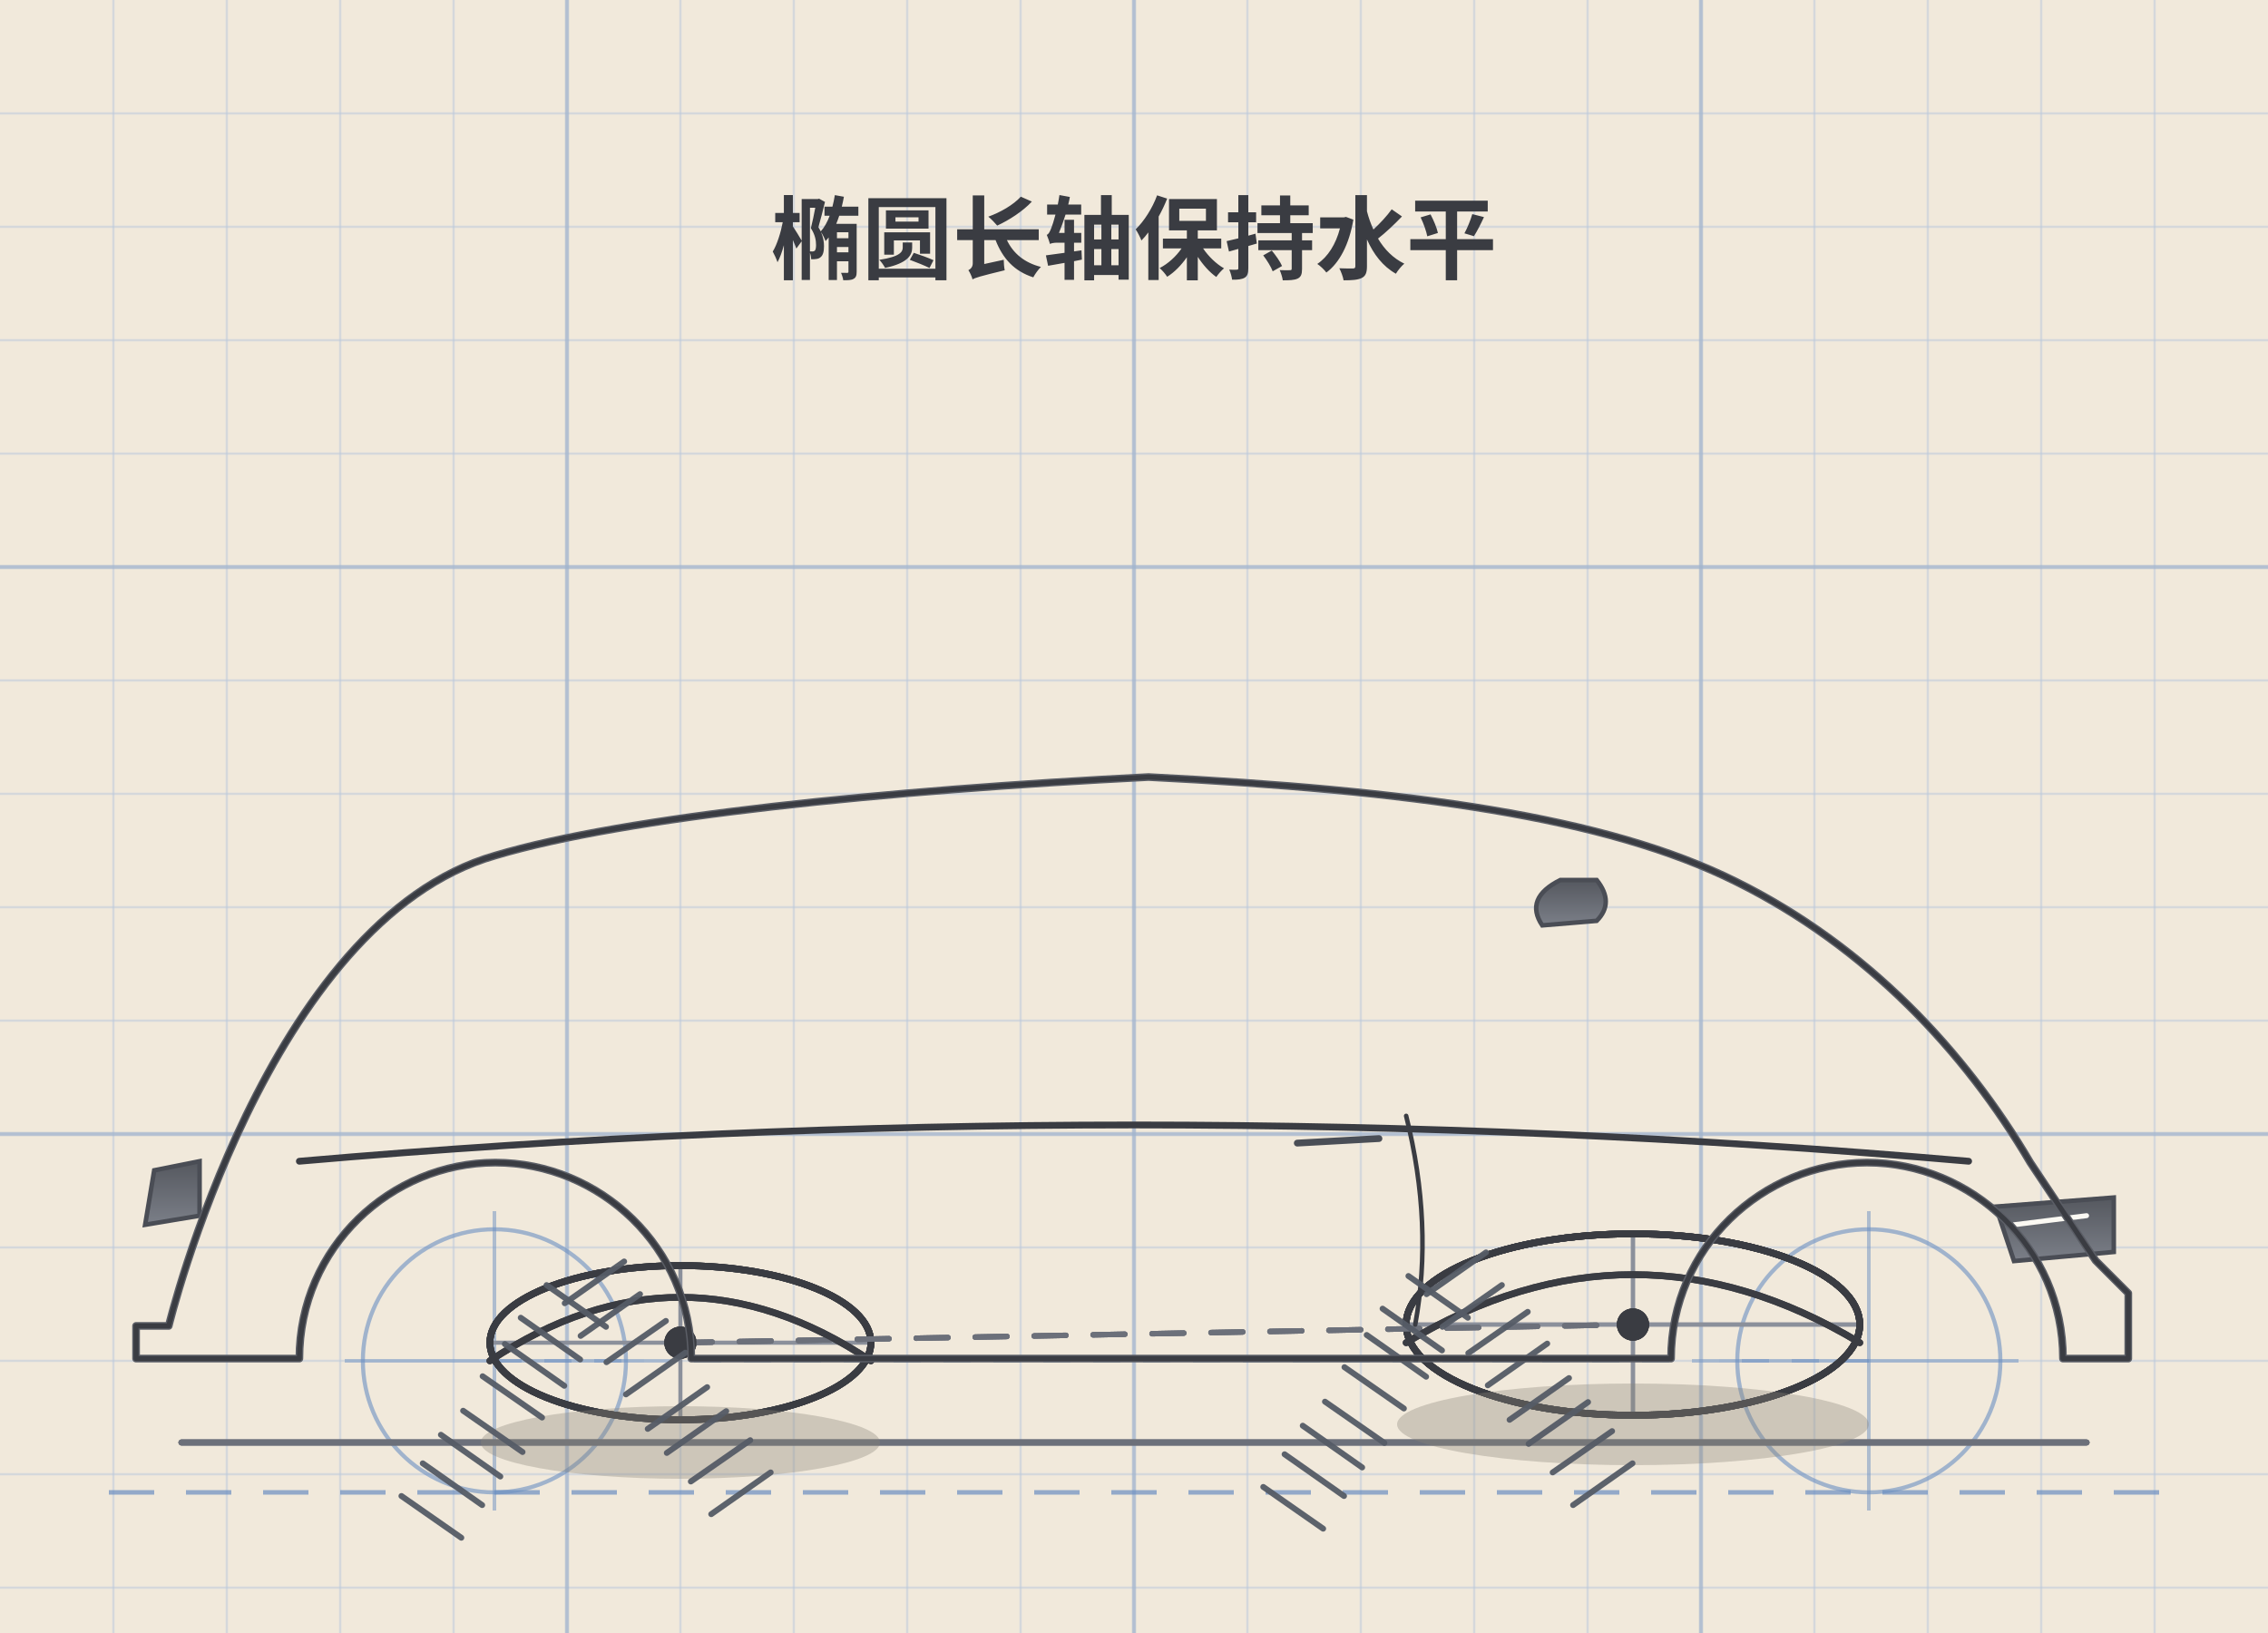
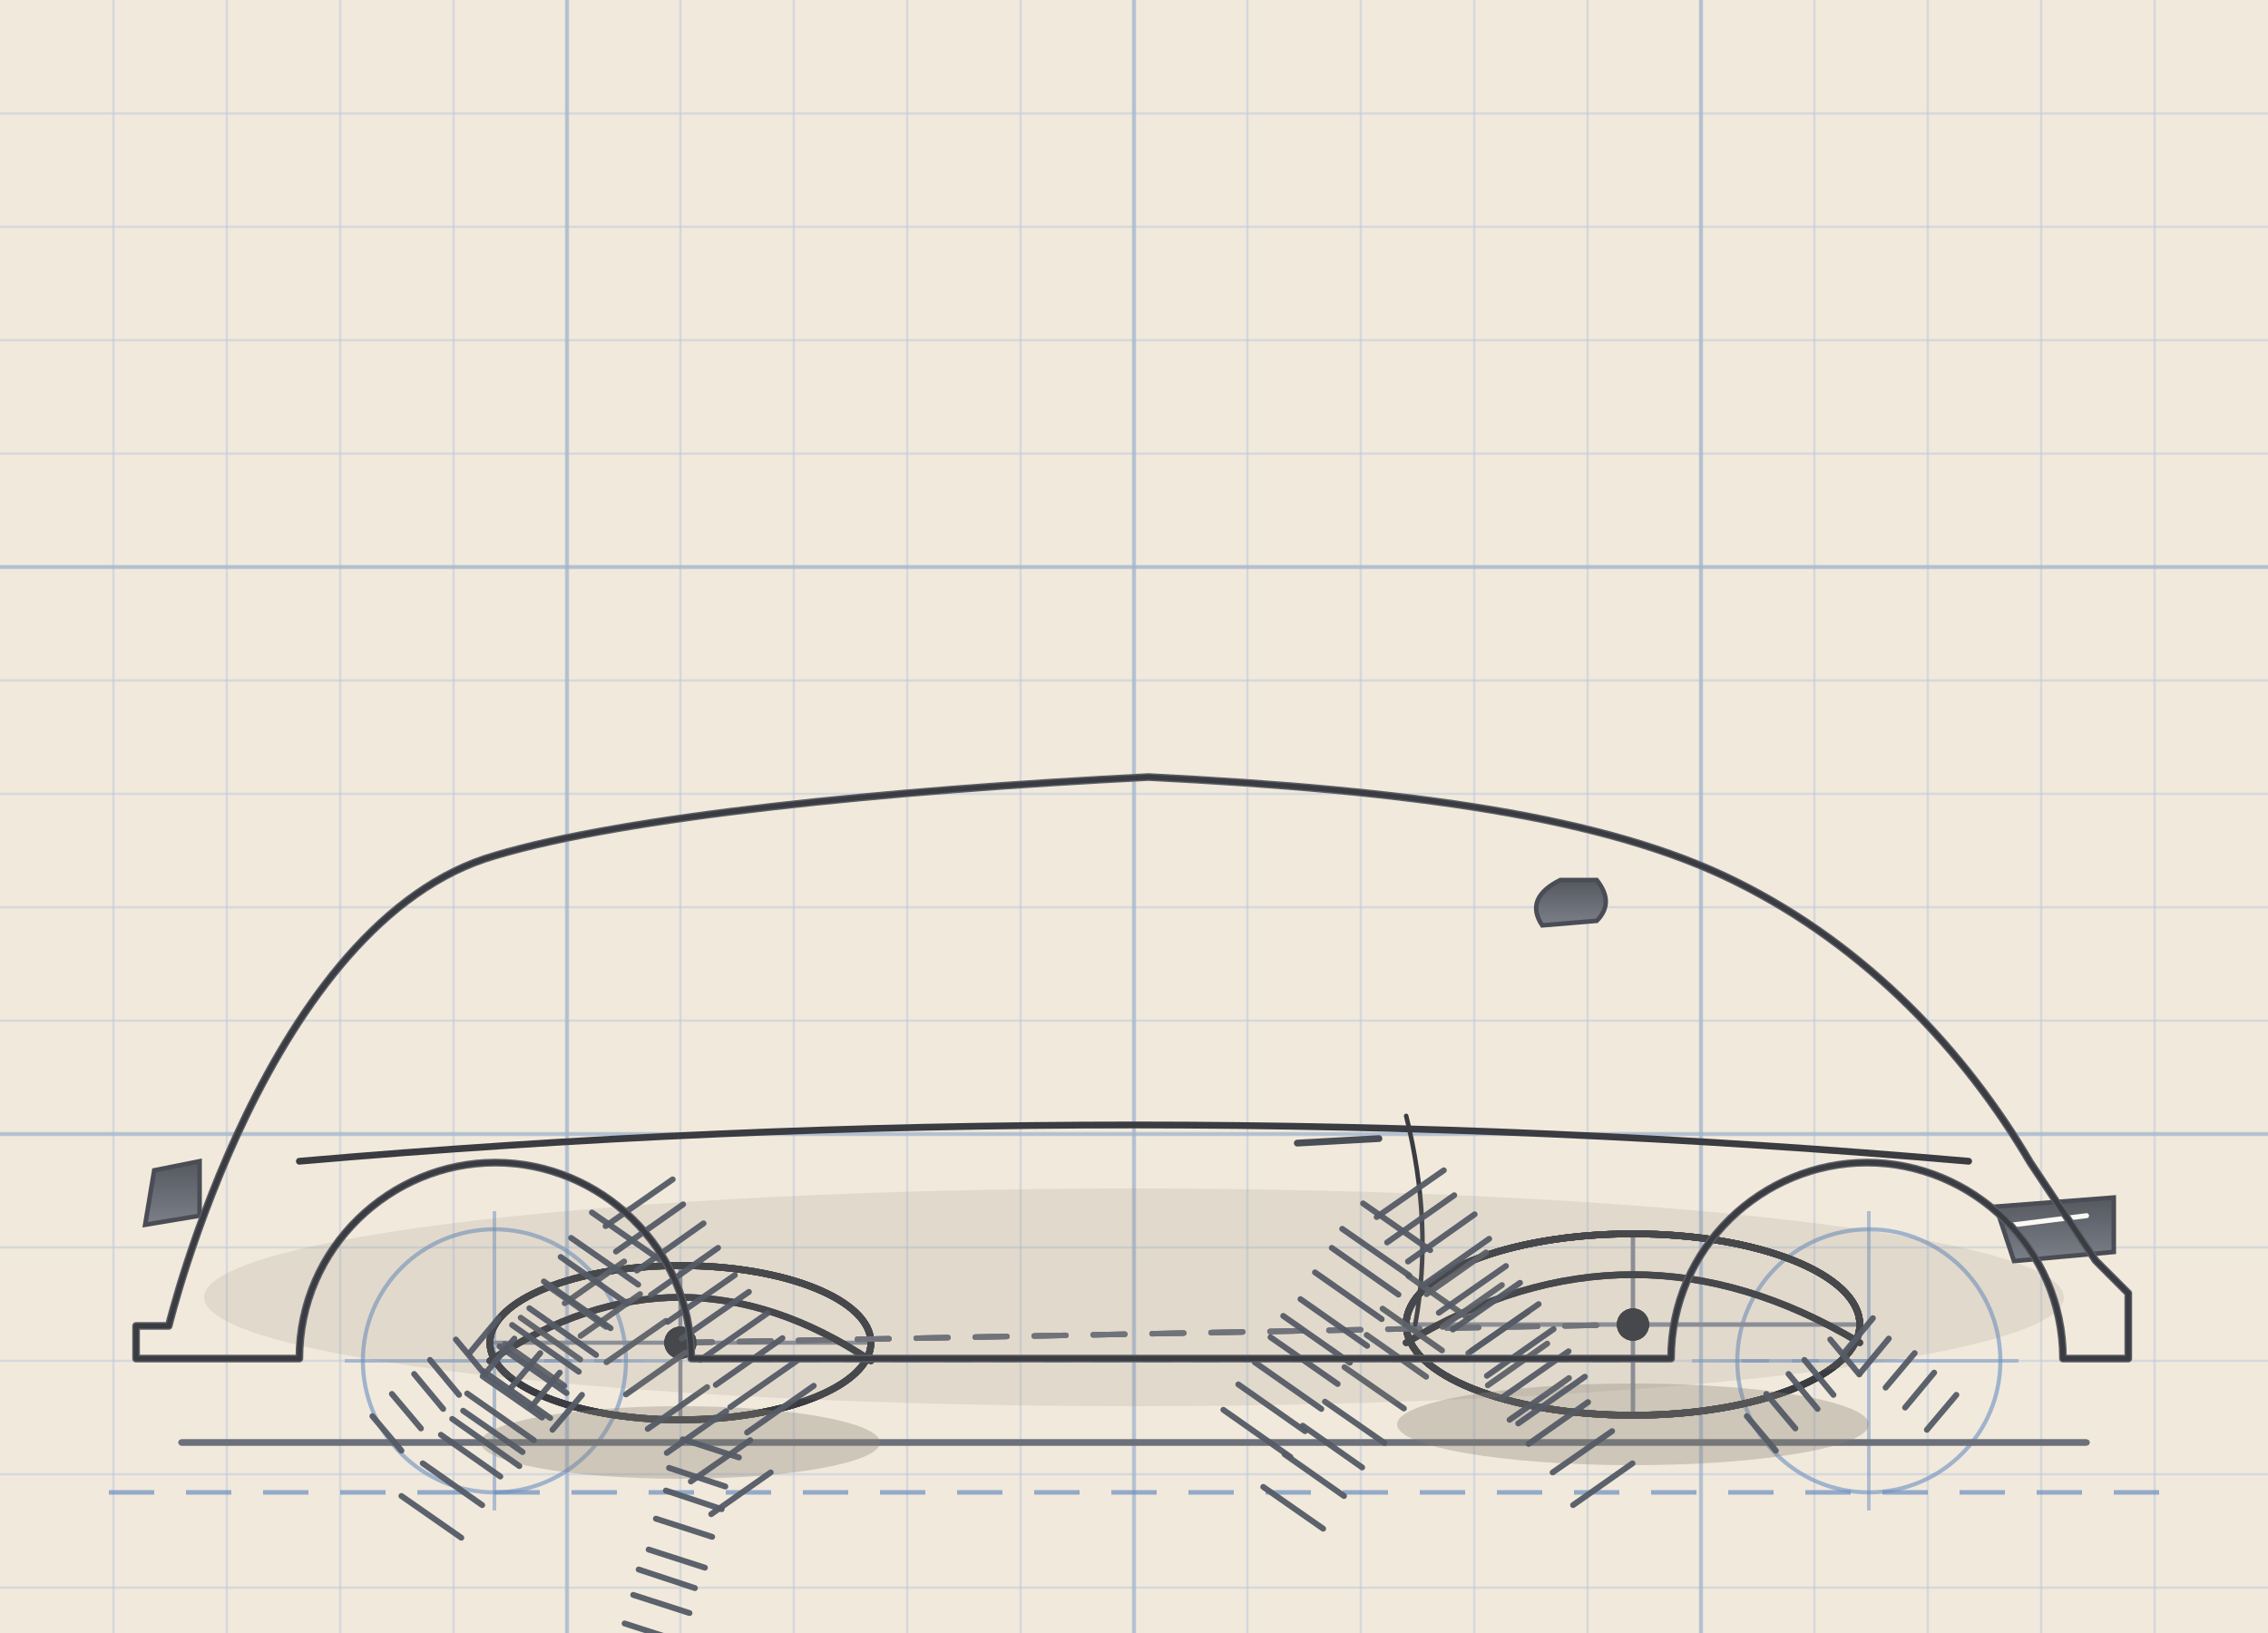
<svg xmlns="http://www.w3.org/2000/svg" viewBox="0 0 500 360" role="img">
  <defs>
    <linearGradient id="gBody" x1="0" y1="0" x2="0" y2="1">
      <stop offset="0%" stop-color="#FBF9F3" />
      <stop offset="18%" stop-color="#E9E4D8" />
      <stop offset="55%" stop-color="#C9C2B2" />
      <stop offset="100%" stop-color="#9C9484" />
    </linearGradient>
    <linearGradient id="gGlass" x1="0" y1="0" x2="0" y2="1">
      <stop offset="0%" stop-color="#55585F" />
      <stop offset="100%" stop-color="#7B7F88" />
    </linearGradient>
    <radialGradient id="gTire" cx="0.5" cy="0.5" r="0.5">
      <stop offset="0%" stop-color="#4A4E55" />
      <stop offset="75%" stop-color="#2D3036" />
      <stop offset="100%" stop-color="#202227" />
    </radialGradient>
    <radialGradient id="gRim" cx="0.5" cy="0.5" r="0.5">
      <stop offset="0%" stop-color="#F3F2EC" />
      <stop offset="70%" stop-color="#C6C1B4" />
      <stop offset="100%" stop-color="#A39C8D" />
    </radialGradient>
    <radialGradient id="gGround" cx="0.5" cy="0.5" r="0.5">
      <stop offset="0%" stop-color="#8A8478" stop-opacity="0.34" />
      <stop offset="100%" stop-color="#8A8478" stop-opacity="0" />
    </radialGradient>
    <radialGradient id="gMetal" cx="0.5" cy="0.36" r="0.66">
      <stop offset="0%" stop-color="#FDFCF8" />
      <stop offset="24%" stop-color="#D4CFC2" />
      <stop offset="48%" stop-color="#8B8478" />
      <stop offset="66%" stop-color="#3A3C42" />
      <stop offset="82%" stop-color="#B9B3A6" />
      <stop offset="100%" stop-color="#6E6A61" />
    </radialGradient>
    <radialGradient id="gMatte" cx="0.5" cy="0.42" r="0.62">
      <stop offset="0%" stop-color="#EFEDE6" />
      <stop offset="55%" stop-color="#B9B4A8" />
      <stop offset="100%" stop-color="#7D786E" />
    </radialGradient>
    <radialGradient id="gGlassBall" cx="0.36" cy="0.32" r="0.7">
      <stop offset="0%" stop-color="#FBF9F3" stop-opacity="0.2" />
      <stop offset="55%" stop-color="#7B7F88" stop-opacity="0.1" />
      <stop offset="100%" stop-color="#3A3C42" stop-opacity="0.38" />
    </radialGradient>
    <linearGradient id="gTonePaper" x1="0" y1="0" x2="0" y2="1">
      <stop offset="0%" stop-color="#D6D0C2" />
      <stop offset="100%" stop-color="#BCB5A5" />
    </linearGradient>
    <linearGradient id="gScreen" x1="0" y1="0" x2="0" y2="1">
      <stop offset="0%" stop-color="#41444C" />
      <stop offset="100%" stop-color="#22242A" />
    </linearGradient>
  </defs>
  <rect x="0" y="0" width="500" height="360" fill="#F1E9DB" />
  <line x1="25" y1="0" x2="25" y2="360" stroke="#B9C8DC" stroke-width="0.5" opacity="0.5" />
  <line x1="50" y1="0" x2="50" y2="360" stroke="#B9C8DC" stroke-width="0.5" opacity="0.5" />
  <line x1="75" y1="0" x2="75" y2="360" stroke="#B9C8DC" stroke-width="0.5" opacity="0.5" />
  <line x1="100" y1="0" x2="100" y2="360" stroke="#B9C8DC" stroke-width="0.5" opacity="0.5" />
  <line x1="125" y1="0" x2="125" y2="360" stroke="#B9C8DC" stroke-width="0.5" opacity="0.5" />
  <line x1="150" y1="0" x2="150" y2="360" stroke="#B9C8DC" stroke-width="0.5" opacity="0.5" />
  <line x1="175" y1="0" x2="175" y2="360" stroke="#B9C8DC" stroke-width="0.5" opacity="0.5" />
  <line x1="200" y1="0" x2="200" y2="360" stroke="#B9C8DC" stroke-width="0.5" opacity="0.5" />
  <line x1="225" y1="0" x2="225" y2="360" stroke="#B9C8DC" stroke-width="0.5" opacity="0.5" />
  <line x1="250" y1="0" x2="250" y2="360" stroke="#B9C8DC" stroke-width="0.5" opacity="0.5" />
  <line x1="275" y1="0" x2="275" y2="360" stroke="#B9C8DC" stroke-width="0.5" opacity="0.5" />
  <line x1="300" y1="0" x2="300" y2="360" stroke="#B9C8DC" stroke-width="0.5" opacity="0.5" />
  <line x1="325" y1="0" x2="325" y2="360" stroke="#B9C8DC" stroke-width="0.5" opacity="0.5" />
  <line x1="350" y1="0" x2="350" y2="360" stroke="#B9C8DC" stroke-width="0.5" opacity="0.5" />
  <line x1="375" y1="0" x2="375" y2="360" stroke="#B9C8DC" stroke-width="0.5" opacity="0.5" />
  <line x1="400" y1="0" x2="400" y2="360" stroke="#B9C8DC" stroke-width="0.5" opacity="0.5" />
  <line x1="425" y1="0" x2="425" y2="360" stroke="#B9C8DC" stroke-width="0.5" opacity="0.5" />
  <line x1="450" y1="0" x2="450" y2="360" stroke="#B9C8DC" stroke-width="0.5" opacity="0.5" />
  <line x1="475" y1="0" x2="475" y2="360" stroke="#B9C8DC" stroke-width="0.5" opacity="0.5" />
  <line x1="0" y1="25" x2="500" y2="25" stroke="#B9C8DC" stroke-width="0.5" opacity="0.5" />
  <line x1="0" y1="50" x2="500" y2="50" stroke="#B9C8DC" stroke-width="0.5" opacity="0.5" />
  <line x1="0" y1="75" x2="500" y2="75" stroke="#B9C8DC" stroke-width="0.5" opacity="0.5" />
  <line x1="0" y1="100" x2="500" y2="100" stroke="#B9C8DC" stroke-width="0.5" opacity="0.5" />
  <line x1="0" y1="125" x2="500" y2="125" stroke="#B9C8DC" stroke-width="0.5" opacity="0.5" />
  <line x1="0" y1="150" x2="500" y2="150" stroke="#B9C8DC" stroke-width="0.5" opacity="0.5" />
  <line x1="0" y1="175" x2="500" y2="175" stroke="#B9C8DC" stroke-width="0.5" opacity="0.5" />
  <line x1="0" y1="200" x2="500" y2="200" stroke="#B9C8DC" stroke-width="0.5" opacity="0.5" />
  <line x1="0" y1="225" x2="500" y2="225" stroke="#B9C8DC" stroke-width="0.5" opacity="0.5" />
  <line x1="0" y1="250" x2="500" y2="250" stroke="#B9C8DC" stroke-width="0.5" opacity="0.5" />
  <line x1="0" y1="275" x2="500" y2="275" stroke="#B9C8DC" stroke-width="0.5" opacity="0.5" />
  <line x1="0" y1="300" x2="500" y2="300" stroke="#B9C8DC" stroke-width="0.5" opacity="0.5" />
  <line x1="0" y1="325" x2="500" y2="325" stroke="#B9C8DC" stroke-width="0.5" opacity="0.5" />
  <line x1="0" y1="350" x2="500" y2="350" stroke="#B9C8DC" stroke-width="0.5" opacity="0.5" />
  <line x1="125" y1="0" x2="125" y2="360" stroke="#9FB2CC" stroke-width="0.9" opacity="0.65" />
  <line x1="250" y1="0" x2="250" y2="360" stroke="#9FB2CC" stroke-width="0.9" opacity="0.65" />
  <line x1="375" y1="0" x2="375" y2="360" stroke="#9FB2CC" stroke-width="0.9" opacity="0.65" />
  <line x1="0" y1="125" x2="500" y2="125" stroke="#9FB2CC" stroke-width="0.9" opacity="0.65" />
  <line x1="0" y1="250" x2="500" y2="250" stroke="#9FB2CC" stroke-width="0.9" opacity="0.65" />
  <line x1="24" y1="329" x2="476" y2="329" stroke="#6B8FC2" stroke-width="1.0" stroke-dasharray="10 7" opacity="0.7" />
  <circle cx="109" cy="300" r="29" stroke="#6B8FC2" stroke-width="0.9" fill="none" opacity="0.6" />
  <line x1="76" y1="300" x2="142" y2="300" stroke="#6B8FC2" stroke-width="0.8" opacity="0.5" />
  <line x1="109" y1="267" x2="109" y2="333" stroke="#6B8FC2" stroke-width="0.8" opacity="0.5" />
  <circle cx="412" cy="300" r="29" stroke="#6B8FC2" stroke-width="0.9" fill="none" opacity="0.6" />
  <line x1="379" y1="300" x2="445" y2="300" stroke="#6B8FC2" stroke-width="0.8" opacity="0.5" />
  <line x1="412" y1="267" x2="412" y2="333" stroke="#6B8FC2" stroke-width="0.8" opacity="0.5" />
  <line x1="109" y1="300" x2="412" y2="300" stroke="#6B8FC2" stroke-width="0.8" stroke-dasharray="6 5" opacity="0.45" />
  <ellipse cx="360" cy="292" rx="50" ry="20" stroke="#3A3C42" stroke-width="1.5" stroke-linecap="round" stroke-linejoin="round" fill="none" />
  <line x1="310" y1="292" x2="410" y2="292" stroke="#8B909B" stroke-width="0.9" stroke-linecap="round" stroke-linejoin="round" />
  <line x1="360" y1="272" x2="360" y2="312" stroke="#8B909B" stroke-width="0.9" stroke-linecap="round" stroke-linejoin="round" />
  <ellipse cx="360" cy="292" rx="50" ry="20" stroke="#3A3C42" stroke-width="1.5" stroke-linecap="round" stroke-linejoin="round" fill="none" />
  <line x1="310" y1="292" x2="410" y2="292" stroke="#8B909B" stroke-width="0.9" stroke-linecap="round" stroke-linejoin="round" />
  <line x1="360" y1="272" x2="360" y2="312" stroke="#8B909B" stroke-width="0.9" stroke-linecap="round" stroke-linejoin="round" />
  <ellipse cx="150" cy="296" rx="42" ry="17" stroke="#3A3C42" stroke-width="1.5" stroke-linecap="round" stroke-linejoin="round" fill="none" />
  <line x1="108" y1="296" x2="192" y2="296" stroke="#8B909B" stroke-width="0.9" stroke-linecap="round" stroke-linejoin="round" />
  <line x1="150" y1="279" x2="150" y2="313" stroke="#8B909B" stroke-width="0.9" stroke-linecap="round" stroke-linejoin="round" />
  <line x1="40" y1="318" x2="460" y2="318" stroke="#6C707A" stroke-width="1.3" stroke-linecap="round" stroke-linejoin="round" />
  <ellipse cx="360" cy="292" rx="50" ry="20" stroke="#3A3C42" stroke-width="1.5" stroke-linecap="round" stroke-linejoin="round" fill="none" />
  <ellipse cx="150" cy="296" rx="42" ry="17" stroke="#3A3C42" stroke-width="1.5" stroke-linecap="round" stroke-linejoin="round" fill="none" />
  <line x1="150" y1="296" x2="360" y2="292" stroke="#6C707A" stroke-width="1.2" stroke-linecap="round" stroke-linejoin="round" stroke-dasharray="7 6" />
  <circle cx="360" cy="292" r="3" stroke="#3A3C42" stroke-width="1.1" stroke-linecap="round" stroke-linejoin="round" fill="#3A3C42" />
  <circle cx="150" cy="296" r="3" stroke="#3A3C42" stroke-width="1.1" stroke-linecap="round" stroke-linejoin="round" fill="#3A3C42" />
  <line x1="40" y1="318" x2="460" y2="318" stroke="#6C707A" stroke-width="1.3" stroke-linecap="round" stroke-linejoin="round" />
  <ellipse cx="360" cy="292" rx="50" ry="20" stroke="#3A3C42" stroke-width="1.5" stroke-linecap="round" stroke-linejoin="round" fill="none" />
  <ellipse cx="150" cy="296" rx="42" ry="17" stroke="#3A3C42" stroke-width="1.5" stroke-linecap="round" stroke-linejoin="round" fill="none" />
  <line x1="150" y1="296" x2="360" y2="292" stroke="#6C707A" stroke-width="1.2" stroke-linecap="round" stroke-linejoin="round" stroke-dasharray="7 6" />
  <circle cx="360" cy="292" r="3" stroke="#3A3C42" stroke-width="1.1" stroke-linecap="round" stroke-linejoin="round" fill="#3A3C42" />
  <circle cx="150" cy="296" r="3" stroke="#3A3C42" stroke-width="1.1" stroke-linecap="round" stroke-linejoin="round" fill="#3A3C42" />
  <line x1="40" y1="318" x2="460" y2="318" stroke="#6C707A" stroke-width="1.3" stroke-linecap="round" stroke-linejoin="round" />
  <path d="M108 300 Q150 272 192 300" stroke="#3A3C42" stroke-width="1.5" stroke-linecap="round" stroke-linejoin="round" fill="none" />
  <path d="M310 296 Q360 266 410 296" stroke="#3A3C42" stroke-width="1.5" stroke-linecap="round" stroke-linejoin="round" fill="none" />
  <ellipse cx="360" cy="292" rx="50" ry="20" stroke="#3A3C42" stroke-width="1.5" stroke-linecap="round" stroke-linejoin="round" fill="none" />
  <ellipse cx="150" cy="296" rx="42" ry="17" stroke="#3A3C42" stroke-width="1.5" stroke-linecap="round" stroke-linejoin="round" fill="none" />
  <line x1="150" y1="296" x2="360" y2="292" stroke="#6C707A" stroke-width="1.2" stroke-linecap="round" stroke-linejoin="round" stroke-dasharray="7 6" />
  <circle cx="360" cy="292" r="3" stroke="#3A3C42" stroke-width="1.1" stroke-linecap="round" stroke-linejoin="round" fill="#3A3C42" />
  <circle cx="150" cy="296" r="3" stroke="#3A3C42" stroke-width="1.1" stroke-linecap="round" stroke-linejoin="round" fill="#3A3C42" />
  <line x1="40" y1="318" x2="460" y2="318" stroke="#6C707A" stroke-width="1.3" stroke-linecap="round" stroke-linejoin="round" />
  <path d="M108 300 Q150 272 192 300" stroke="#3A3C42" stroke-width="1.5" stroke-linecap="round" stroke-linejoin="round" fill="none" />
  <path d="M310 296 Q360 266 410 296" stroke="#3A3C42" stroke-width="1.5" stroke-linecap="round" stroke-linejoin="round" fill="none" />
  <ellipse cx="150" cy="318" rx="44" ry="8" stroke="#3A3C42" stroke-width="0" stroke-linecap="round" stroke-linejoin="round" fill="#8A8478" fill-opacity="0.35" />
  <ellipse cx="360" cy="314" rx="52" ry="9" stroke="#3A3C42" stroke-width="0" stroke-linecap="round" stroke-linejoin="round" fill="#8A8478" fill-opacity="0.35" />
-   <text x="250" y="60" text-anchor="middle" font-size="20" font-family="'Microsoft YaHei', sans-serif" font-weight="600" fill="#3A3C42">椭圆长轴保持水平</text>
  <path d="M310 246 Q316 270 312 292" stroke="#3A3C42" stroke-width="1" stroke-linecap="round" stroke-linejoin="round" fill="none" />
  <line x1="286" y1="252" x2="304" y2="251" stroke="#4A4E56" stroke-width="1.5" stroke-linecap="round" stroke-linejoin="round" />
  <path d="M340 204 Q336 198 344 194 L352 194 Q356 199 352 203 Z" fill="url(#gGlass)" stroke="#4A4D55" stroke-width="1.0" />
  <path d="M440 266 L466 264 L466 276 L444 278 Z" fill="url(#gGlass)" stroke="#4A4D55" stroke-width="1.0" />
  <path d="M444 270 L460 268" stroke="#FBF9F3" stroke-width="1.1" stroke-linecap="round" stroke-linejoin="round" fill="none" />
  <path d="M34 258 L44 256 L44 268 L32 270 Z" fill="url(#gGlass)" stroke="#4A4D55" stroke-width="1.0" />
  <line x1="120.5" y1="283.3" x2="133.6" y2="292.5" stroke="#555B66" stroke-width="1.3" stroke-linecap="round" stroke-linejoin="round" opacity="0.95" />
  <line x1="114.8" y1="290.5" x2="127.9" y2="299.7" stroke="#555B66" stroke-width="1.3" stroke-linecap="round" stroke-linejoin="round" opacity="0.95" />
  <line x1="111.3" y1="296.3" x2="124.4" y2="305.5" stroke="#555B66" stroke-width="1.3" stroke-linecap="round" stroke-linejoin="round" opacity="0.95" />
  <line x1="106.4" y1="303.4" x2="119.5" y2="312.5" stroke="#555B66" stroke-width="1.3" stroke-linecap="round" stroke-linejoin="round" opacity="0.95" />
  <line x1="102.1" y1="311.0" x2="115.2" y2="320.1" stroke="#555B66" stroke-width="1.3" stroke-linecap="round" stroke-linejoin="round" opacity="0.95" />
  <line x1="97.2" y1="316.3" x2="110.3" y2="325.5" stroke="#555B66" stroke-width="1.3" stroke-linecap="round" stroke-linejoin="round" opacity="0.95" />
  <line x1="93.2" y1="322.6" x2="106.3" y2="331.8" stroke="#555B66" stroke-width="1.3" stroke-linecap="round" stroke-linejoin="round" opacity="0.95" />
  <line x1="88.5" y1="329.8" x2="101.7" y2="339.0" stroke="#555B66" stroke-width="1.3" stroke-linecap="round" stroke-linejoin="round" opacity="0.95" />
  <line x1="124.5" y1="287.3" x2="137.6" y2="278.1" stroke="#555B66" stroke-width="1.3" stroke-linecap="round" stroke-linejoin="round" opacity="0.95" />
  <line x1="128.0" y1="294.5" x2="141.1" y2="285.3" stroke="#555B66" stroke-width="1.3" stroke-linecap="round" stroke-linejoin="round" opacity="0.95" />
  <line x1="133.7" y1="300.3" x2="146.8" y2="291.2" stroke="#555B66" stroke-width="1.3" stroke-linecap="round" stroke-linejoin="round" opacity="0.95" />
  <line x1="138.0" y1="307.4" x2="151.1" y2="298.2" stroke="#555B66" stroke-width="1.3" stroke-linecap="round" stroke-linejoin="round" opacity="0.95" />
  <line x1="142.8" y1="315.0" x2="155.9" y2="305.8" stroke="#555B66" stroke-width="1.3" stroke-linecap="round" stroke-linejoin="round" opacity="0.95" />
  <line x1="147.0" y1="320.3" x2="160.1" y2="311.1" stroke="#555B66" stroke-width="1.3" stroke-linecap="round" stroke-linejoin="round" opacity="0.95" />
  <line x1="152.3" y1="326.6" x2="165.4" y2="317.5" stroke="#555B66" stroke-width="1.3" stroke-linecap="round" stroke-linejoin="round" opacity="0.95" />
  <line x1="156.8" y1="333.8" x2="169.9" y2="324.6" stroke="#555B66" stroke-width="1.3" stroke-linecap="round" stroke-linejoin="round" opacity="0.95" />
  <line x1="310.5" y1="281.3" x2="323.6" y2="290.5" stroke="#555B66" stroke-width="1.3" stroke-linecap="round" stroke-linejoin="round" opacity="0.95" />
  <line x1="304.8" y1="288.5" x2="317.9" y2="297.7" stroke="#555B66" stroke-width="1.3" stroke-linecap="round" stroke-linejoin="round" opacity="0.95" />
  <line x1="301.3" y1="294.3" x2="314.4" y2="303.5" stroke="#555B66" stroke-width="1.3" stroke-linecap="round" stroke-linejoin="round" opacity="0.95" />
  <line x1="296.4" y1="301.4" x2="309.5" y2="310.5" stroke="#555B66" stroke-width="1.3" stroke-linecap="round" stroke-linejoin="round" opacity="0.95" />
  <line x1="292.1" y1="309.0" x2="305.2" y2="318.1" stroke="#555B66" stroke-width="1.3" stroke-linecap="round" stroke-linejoin="round" opacity="0.95" />
  <line x1="287.2" y1="314.3" x2="300.3" y2="323.5" stroke="#555B66" stroke-width="1.3" stroke-linecap="round" stroke-linejoin="round" opacity="0.95" />
  <line x1="283.2" y1="320.6" x2="296.3" y2="329.8" stroke="#555B66" stroke-width="1.3" stroke-linecap="round" stroke-linejoin="round" opacity="0.95" />
  <line x1="278.5" y1="327.8" x2="291.7" y2="337.0" stroke="#555B66" stroke-width="1.3" stroke-linecap="round" stroke-linejoin="round" opacity="0.95" />
  <line x1="314.5" y1="285.3" x2="327.6" y2="276.1" stroke="#555B66" stroke-width="1.3" stroke-linecap="round" stroke-linejoin="round" opacity="0.95" />
  <line x1="318.0" y1="292.5" x2="331.1" y2="283.3" stroke="#555B66" stroke-width="1.3" stroke-linecap="round" stroke-linejoin="round" opacity="0.95" />
  <line x1="323.7" y1="298.3" x2="336.8" y2="289.2" stroke="#555B66" stroke-width="1.3" stroke-linecap="round" stroke-linejoin="round" opacity="0.95" />
  <line x1="328.0" y1="305.4" x2="341.1" y2="296.2" stroke="#555B66" stroke-width="1.3" stroke-linecap="round" stroke-linejoin="round" opacity="0.95" />
  <line x1="332.8" y1="313.0" x2="345.9" y2="303.8" stroke="#555B66" stroke-width="1.3" stroke-linecap="round" stroke-linejoin="round" opacity="0.95" />
  <line x1="337.0" y1="318.3" x2="350.1" y2="309.1" stroke="#555B66" stroke-width="1.3" stroke-linecap="round" stroke-linejoin="round" opacity="0.95" />
  <line x1="342.3" y1="324.6" x2="355.4" y2="315.5" stroke="#555B66" stroke-width="1.3" stroke-linecap="round" stroke-linejoin="round" opacity="0.95" />
  <line x1="346.8" y1="331.8" x2="359.9" y2="322.6" stroke="#555B66" stroke-width="1.3" stroke-linecap="round" stroke-linejoin="round" opacity="0.95" />
+   <ellipse cx="250" cy="286" rx="205" ry="24" fill="#8A8478" opacity="0.16" />
+   <line x1="130.5" y1="267.3" x2="145.3" y2="277.6" stroke="#555B66" stroke-width="1.3" stroke-linecap="round" stroke-linejoin="round" opacity="0.95" />
+   <line x1="125.9" y1="272.9" x2="140.7" y2="283.2" stroke="#555B66" stroke-width="1.3" stroke-linecap="round" stroke-linejoin="round" opacity="0.95" />
+   <line x1="123.6" y1="277.1" x2="138.3" y2="287.4" stroke="#555B66" stroke-width="1.3" stroke-linecap="round" stroke-linejoin="round" opacity="0.95" />
+   <line x1="119.9" y1="282.5" x2="134.6" y2="292.8" stroke="#555B66" stroke-width="1.3" stroke-linecap="round" stroke-linejoin="round" opacity="0.95" />
+   <line x1="116.7" y1="288.4" x2="131.4" y2="298.7" stroke="#555B66" stroke-width="1.3" stroke-linecap="round" stroke-linejoin="round" opacity="0.95" />
+   <line x1="112.9" y1="292.1" x2="127.6" y2="302.4" stroke="#555B66" stroke-width="1.3" stroke-linecap="round" stroke-linejoin="round" opacity="0.95" />
+   <line x1="110.1" y1="296.8" x2="124.9" y2="307.1" stroke="#555B66" stroke-width="1.3" stroke-linecap="round" stroke-linejoin="round" opacity="0.95" />
+   <line x1="106.6" y1="302.3" x2="121.3" y2="312.6" stroke="#555B66" stroke-width="1.3" stroke-linecap="round" stroke-linejoin="round" opacity="0.95" />
+   <line x1="103.0" y1="307.2" x2="117.7" y2="317.5" stroke="#555B66" stroke-width="1.3" stroke-linecap="round" stroke-linejoin="round" opacity="0.95" />
+   <line x1="99.7" y1="312.8" x2="114.5" y2="323.2" stroke="#555B66" stroke-width="1.3" stroke-linecap="round" stroke-linejoin="round" opacity="0.95" />
+   <line x1="133.5" y1="270.3" x2="148.3" y2="260.0" stroke="#555B66" stroke-width="1.3" stroke-linecap="round" stroke-linejoin="round" opacity="0.95" />
+   <line x1="135.8" y1="275.9" x2="150.6" y2="265.5" stroke="#555B66" stroke-width="1.3" stroke-linecap="round" stroke-linejoin="round" opacity="0.95" />
+   <line x1="140.4" y1="280.1" x2="155.1" y2="269.7" stroke="#555B66" stroke-width="1.3" stroke-linecap="round" stroke-linejoin="round" opacity="0.95" />
+   <line x1="143.5" y1="285.5" x2="158.3" y2="275.1" stroke="#555B66" stroke-width="1.3" stroke-linecap="round" stroke-linejoin="round" opacity="0.95" />
+   <line x1="147.2" y1="291.4" x2="162.0" y2="281.1" stroke="#555B66" stroke-width="1.3" stroke-linecap="round" stroke-linejoin="round" opacity="0.95" />
+   <line x1="150.3" y1="295.1" x2="165.1" y2="284.8" stroke="#555B66" stroke-width="1.3" stroke-linecap="round" stroke-linejoin="round" opacity="0.95" />
+   <line x1="154.4" y1="299.8" x2="169.2" y2="289.5" stroke="#555B66" stroke-width="1.3" stroke-linecap="round" stroke-linejoin="round" opacity="0.95" />
+   <line x1="157.8" y1="305.3" x2="172.5" y2="295.0" stroke="#555B66" stroke-width="1.3" stroke-linecap="round" stroke-linejoin="round" opacity="0.95" />
+   <line x1="161.0" y1="310.2" x2="175.8" y2="299.9" stroke="#555B66" stroke-width="1.3" stroke-linecap="round" stroke-linejoin="round" opacity="0.95" />
+   <line x1="164.7" y1="315.8" x2="179.4" y2="305.5" stroke="#555B66" stroke-width="1.3" stroke-linecap="round" stroke-linejoin="round" opacity="0.95" />
+   <line x1="300.5" y1="265.3" x2="315.3" y2="275.6" stroke="#555B66" stroke-width="1.3" stroke-linecap="round" stroke-linejoin="round" opacity="0.95" />
+   <line x1="295.9" y1="270.9" x2="310.7" y2="281.2" stroke="#555B66" stroke-width="1.3" stroke-linecap="round" stroke-linejoin="round" opacity="0.95" />
+   <line x1="293.6" y1="275.1" x2="308.3" y2="285.4" stroke="#555B66" stroke-width="1.3" stroke-linecap="round" stroke-linejoin="round" opacity="0.95" />
+   <line x1="289.9" y1="280.5" x2="304.6" y2="290.8" stroke="#555B66" stroke-width="1.3" stroke-linecap="round" stroke-linejoin="round" opacity="0.95" />
+   <line x1="286.7" y1="286.4" x2="301.4" y2="296.7" stroke="#555B66" stroke-width="1.3" stroke-linecap="round" stroke-linejoin="round" opacity="0.95" />
+   <line x1="282.9" y1="290.1" x2="297.6" y2="300.4" stroke="#555B66" stroke-width="1.3" stroke-linecap="round" stroke-linejoin="round" opacity="0.95" />
+   <line x1="280.1" y1="294.8" x2="294.9" y2="305.1" stroke="#555B66" stroke-width="1.3" stroke-linecap="round" stroke-linejoin="round" opacity="0.95" />
+   <line x1="276.6" y1="300.3" x2="291.3" y2="310.6" stroke="#555B66" stroke-width="1.3" stroke-linecap="round" stroke-linejoin="round" opacity="0.95" />
+   <line x1="273.0" y1="305.2" x2="287.7" y2="315.5" stroke="#555B66" stroke-width="1.3" stroke-linecap="round" stroke-linejoin="round" opacity="0.95" />
+   <line x1="269.7" y1="310.8" x2="284.5" y2="321.2" stroke="#555B66" stroke-width="1.3" stroke-linecap="round" stroke-linejoin="round" opacity="0.95" />
+   <line x1="303.5" y1="268.3" x2="318.3" y2="258.0" stroke="#555B66" stroke-width="1.3" stroke-linecap="round" stroke-linejoin="round" opacity="0.95" />
+   <line x1="305.8" y1="273.9" x2="320.6" y2="263.5" stroke="#555B66" stroke-width="1.3" stroke-linecap="round" stroke-linejoin="round" opacity="0.95" />
+   <line x1="310.4" y1="278.1" x2="325.1" y2="267.7" stroke="#555B66" stroke-width="1.3" stroke-linecap="round" stroke-linejoin="round" opacity="0.95" />
+   <line x1="313.5" y1="283.5" x2="328.3" y2="273.1" stroke="#555B66" stroke-width="1.3" stroke-linecap="round" stroke-linejoin="round" opacity="0.95" />
+   <line x1="317.2" y1="289.4" x2="332.0" y2="279.1" stroke="#555B66" stroke-width="1.3" stroke-linecap="round" stroke-linejoin="round" opacity="0.95" />
+   <line x1="320.3" y1="293.1" x2="335.1" y2="282.8" stroke="#555B66" stroke-width="1.3" stroke-linecap="round" stroke-linejoin="round" opacity="0.95" />
+   <line x1="324.4" y1="297.8" x2="339.2" y2="287.5" stroke="#555B66" stroke-width="1.3" stroke-linecap="round" stroke-linejoin="round" opacity="0.95" />
+   <line x1="327.8" y1="303.3" x2="342.5" y2="293.0" stroke="#555B66" stroke-width="1.3" stroke-linecap="round" stroke-linejoin="round" opacity="0.95" />
+   <line x1="331.0" y1="308.2" x2="345.8" y2="297.9" stroke="#555B66" stroke-width="1.3" stroke-linecap="round" stroke-linejoin="round" opacity="0.95" />
+   <line x1="334.7" y1="313.8" x2="349.4" y2="303.5" stroke="#555B66" stroke-width="1.3" stroke-linecap="round" stroke-linejoin="round" opacity="0.95" />
+   <line x1="100.5" y1="295.3" x2="106.9" y2="303.0" stroke="#555B66" stroke-width="1.3" stroke-linecap="round" stroke-linejoin="round" opacity="0.95" />
+   <line x1="94.8" y1="299.8" x2="101.2" y2="307.5" stroke="#555B66" stroke-width="1.3" stroke-linecap="round" stroke-linejoin="round" opacity="0.95" />
+   <line x1="91.3" y1="302.9" x2="97.7" y2="310.6" stroke="#555B66" stroke-width="1.3" stroke-linecap="round" stroke-linejoin="round" opacity="0.95" />
+   <line x1="86.4" y1="307.3" x2="92.8" y2="314.9" stroke="#555B66" stroke-width="1.3" stroke-linecap="round" stroke-linejoin="round" opacity="0.95" />
+   <line x1="82.1" y1="312.2" x2="88.5" y2="319.8" stroke="#555B66" stroke-width="1.3" stroke-linecap="round" stroke-linejoin="round" opacity="0.95" />
+   <line x1="103.5" y1="298.3" x2="109.9" y2="290.6" stroke="#555B66" stroke-width="1.3" stroke-linecap="round" stroke-linejoin="round" opacity="0.95" />
+   <line x1="107.0" y1="302.8" x2="113.4" y2="295.1" stroke="#555B66" stroke-width="1.3" stroke-linecap="round" stroke-linejoin="round" opacity="0.95" />
+   <line x1="112.7" y1="305.9" x2="119.1" y2="298.3" stroke="#555B66" stroke-width="1.3" stroke-linecap="round" stroke-linejoin="round" opacity="0.95" />
+   <line x1="117.0" y1="310.3" x2="123.4" y2="302.6" stroke="#555B66" stroke-width="1.3" stroke-linecap="round" stroke-linejoin="round" opacity="0.95" />
+   <line x1="121.8" y1="315.2" x2="128.3" y2="307.5" stroke="#555B66" stroke-width="1.3" stroke-linecap="round" stroke-linejoin="round" opacity="0.95" />
+   <line x1="403.5" y1="295.3" x2="409.9" y2="303.0" stroke="#555B66" stroke-width="1.3" stroke-linecap="round" stroke-linejoin="round" opacity="0.95" />
+   <line x1="397.8" y1="299.8" x2="404.2" y2="307.5" stroke="#555B66" stroke-width="1.3" stroke-linecap="round" stroke-linejoin="round" opacity="0.95" />
+   <line x1="394.3" y1="302.9" x2="400.7" y2="310.6" stroke="#555B66" stroke-width="1.3" stroke-linecap="round" stroke-linejoin="round" opacity="0.95" />
+   <line x1="389.4" y1="307.3" x2="395.8" y2="314.9" stroke="#555B66" stroke-width="1.3" stroke-linecap="round" stroke-linejoin="round" opacity="0.95" />
+   <line x1="385.1" y1="312.2" x2="391.5" y2="319.8" stroke="#555B66" stroke-width="1.3" stroke-linecap="round" stroke-linejoin="round" opacity="0.95" />
+   <line x1="406.5" y1="298.3" x2="412.9" y2="290.6" stroke="#555B66" stroke-width="1.3" stroke-linecap="round" stroke-linejoin="round" opacity="0.95" />
+   <line x1="410.0" y1="302.8" x2="416.4" y2="295.1" stroke="#555B66" stroke-width="1.3" stroke-linecap="round" stroke-linejoin="round" opacity="0.95" />
+   <line x1="415.7" y1="305.9" x2="422.1" y2="298.3" stroke="#555B66" stroke-width="1.3" stroke-linecap="round" stroke-linejoin="round" opacity="0.95" />
+   <line x1="420.0" y1="310.3" x2="426.4" y2="302.6" stroke="#555B66" stroke-width="1.3" stroke-linecap="round" stroke-linejoin="round" opacity="0.95" />
+   <line x1="424.8" y1="315.2" x2="431.3" y2="307.5" stroke="#555B66" stroke-width="1.3" stroke-linecap="round" stroke-linejoin="round" opacity="0.95" />
+   <line x1="150.5" y1="317.3" x2="162.9" y2="321.3" stroke="#555B66" stroke-width="1.3" stroke-linecap="round" stroke-linejoin="round" opacity="0.95" />
+   <line x1="147.5" y1="323.6" x2="159.9" y2="327.7" stroke="#555B66" stroke-width="1.3" stroke-linecap="round" stroke-linejoin="round" opacity="0.95" />
+   <line x1="146.8" y1="328.6" x2="159.1" y2="332.7" stroke="#555B66" stroke-width="1.3" stroke-linecap="round" stroke-linejoin="round" opacity="0.95" />
+   <line x1="144.6" y1="334.8" x2="157.0" y2="338.8" stroke="#555B66" stroke-width="1.3" stroke-linecap="round" stroke-linejoin="round" opacity="0.95" />
+   <line x1="143.0" y1="341.6" x2="155.4" y2="345.6" stroke="#555B66" stroke-width="1.3" stroke-linecap="round" stroke-linejoin="round" opacity="0.95" />
+   <line x1="140.8" y1="346.0" x2="153.2" y2="350.1" stroke="#555B66" stroke-width="1.3" stroke-linecap="round" stroke-linejoin="round" opacity="0.95" />
+   <line x1="139.6" y1="351.6" x2="152.0" y2="355.6" stroke="#555B66" stroke-width="1.3" stroke-linecap="round" stroke-linejoin="round" opacity="0.95" />
+   <line x1="137.7" y1="357.9" x2="150.1" y2="361.9" stroke="#555B66" stroke-width="1.3" stroke-linecap="round" stroke-linejoin="round" opacity="0.95" />
  <path d="M37.2 292.3 C37.2 292.3 58.8 203.0 109.2 188.6 C138.0 180.0 195.6 174.2 253.2 171.3 C310.8 174.2 354.0 180.0 382.8 194.4 C411.6 208.7 433.2 231.8 447.6 256.3 L462.0 277.9 L469.2 285.1 L469.2 299.5 L454.8 299.5 C454.8 275.0 434.6 256.3 411.6 256.3 C388.6 256.3 368.4 275.0 368.4 299.5 L152.4 299.5 C152.4 275.0 132.2 256.3 109.2 256.3 C86.2 256.3 66.0 275.0 66.0 299.5 L30.0 299.5 L30.0 292.3 Z" stroke="undefined" stroke-width="2.6" stroke-linecap="round" stroke-linejoin="round" fill="none" />
  <path d="M37.2 292.3 C37.2 292.3 58.8 203.0 109.2 188.6 C138.0 180.0 195.6 174.2 253.2 171.3 C310.8 174.2 354.0 180.0 382.8 194.4 C411.6 208.7 433.2 231.8 447.6 256.3 L462.0 277.9 L469.2 285.1 L469.2 299.5 L454.8 299.5 C454.8 275.0 434.6 256.3 411.6 256.3 C388.6 256.3 368.4 275.0 368.4 299.5 L152.4 299.5 C152.4 275.0 132.2 256.3 109.2 256.3 C86.2 256.3 66.0 275.0 66.0 299.5 L30.0 299.5 L30.0 292.3 Z" stroke="#5B5E66" stroke-width="1.7" stroke-linecap="round" stroke-linejoin="round" fill="none" />
  <path d="M37.2 292.3 C37.2 292.3 58.8 203.0 109.2 188.6 C138.0 180.0 195.6 174.2 253.2 171.3 C310.8 174.2 354.0 180.0 382.8 194.4 C411.6 208.7 433.2 231.8 447.6 256.3 L462.0 277.9 L469.2 285.1 L469.2 299.5 L454.8 299.5 C454.8 275.0 434.6 256.3 411.6 256.3 C388.6 256.3 368.4 275.0 368.4 299.5 L152.4 299.5 C152.4 275.0 132.2 256.3 109.2 256.3 C86.2 256.3 66.0 275.0 66.0 299.5 L30.0 299.5 L30.0 292.3 Z" stroke="#3A3C42" stroke-width="1.1" stroke-linecap="round" stroke-linejoin="round" fill="none" />
  <path d="M66 256 Q250 240 434 256" stroke="#3A3C42" stroke-width="1.5" stroke-linecap="round" stroke-linejoin="round" fill="none" />
</svg>
